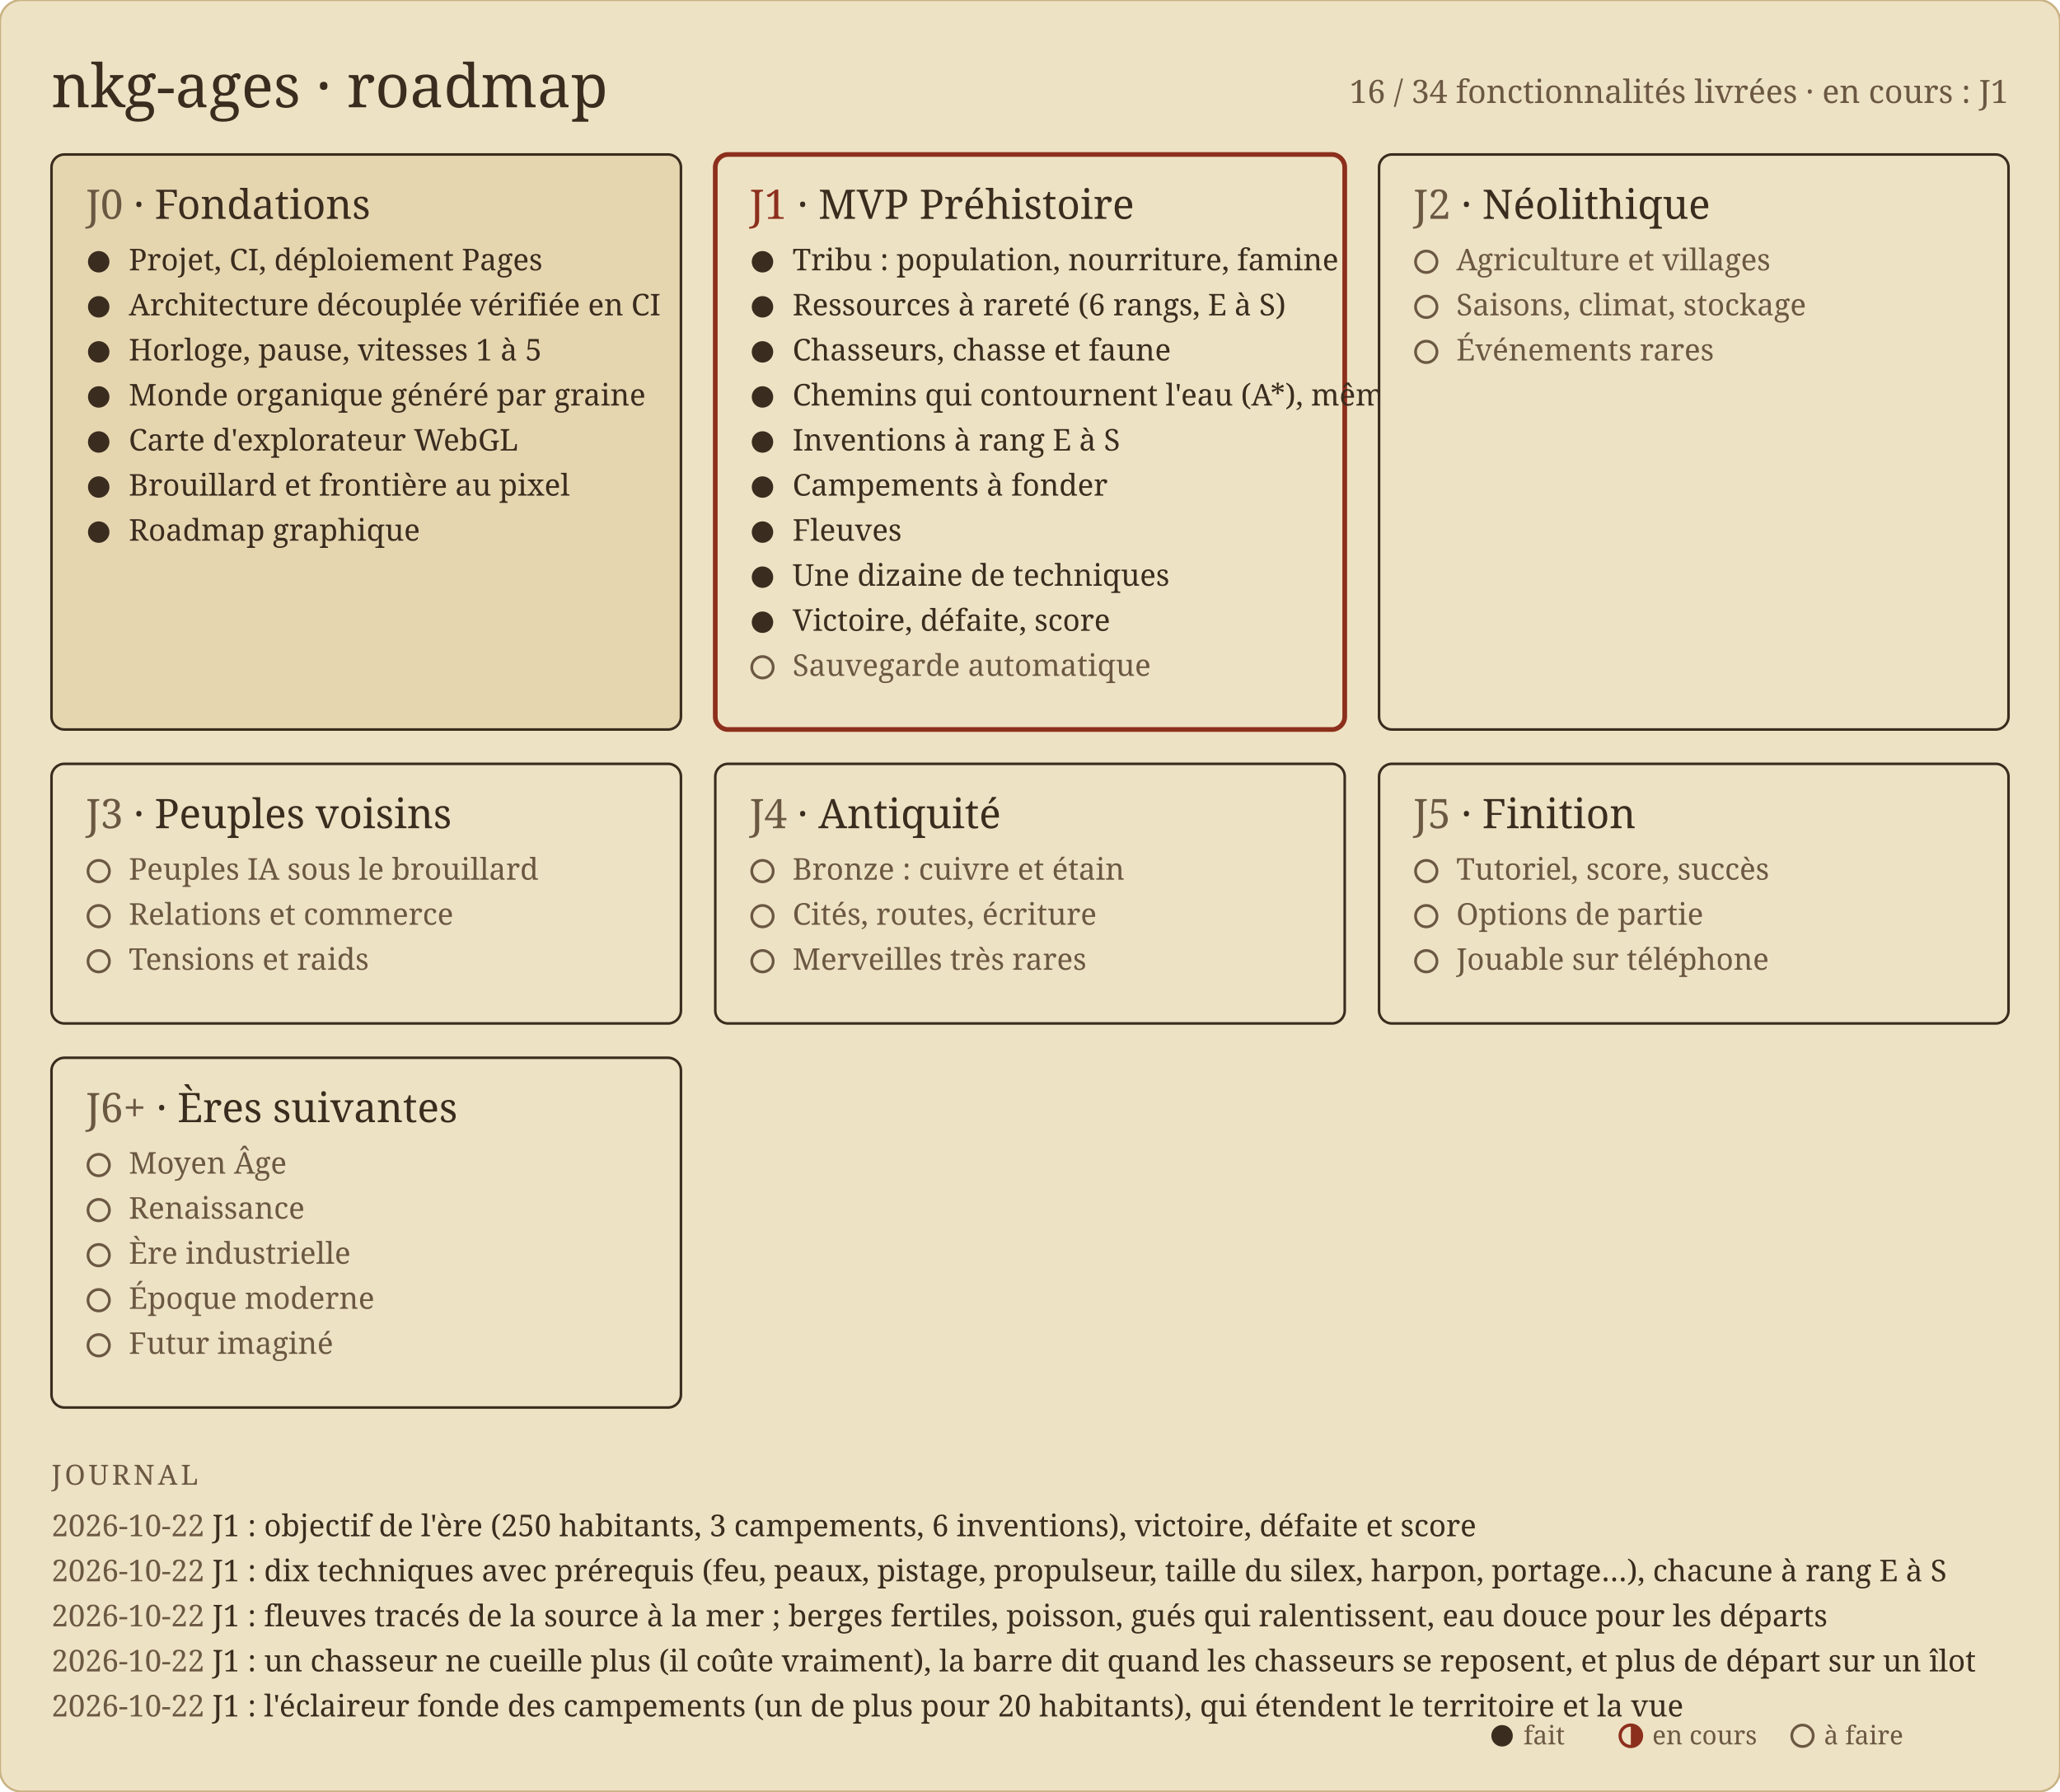
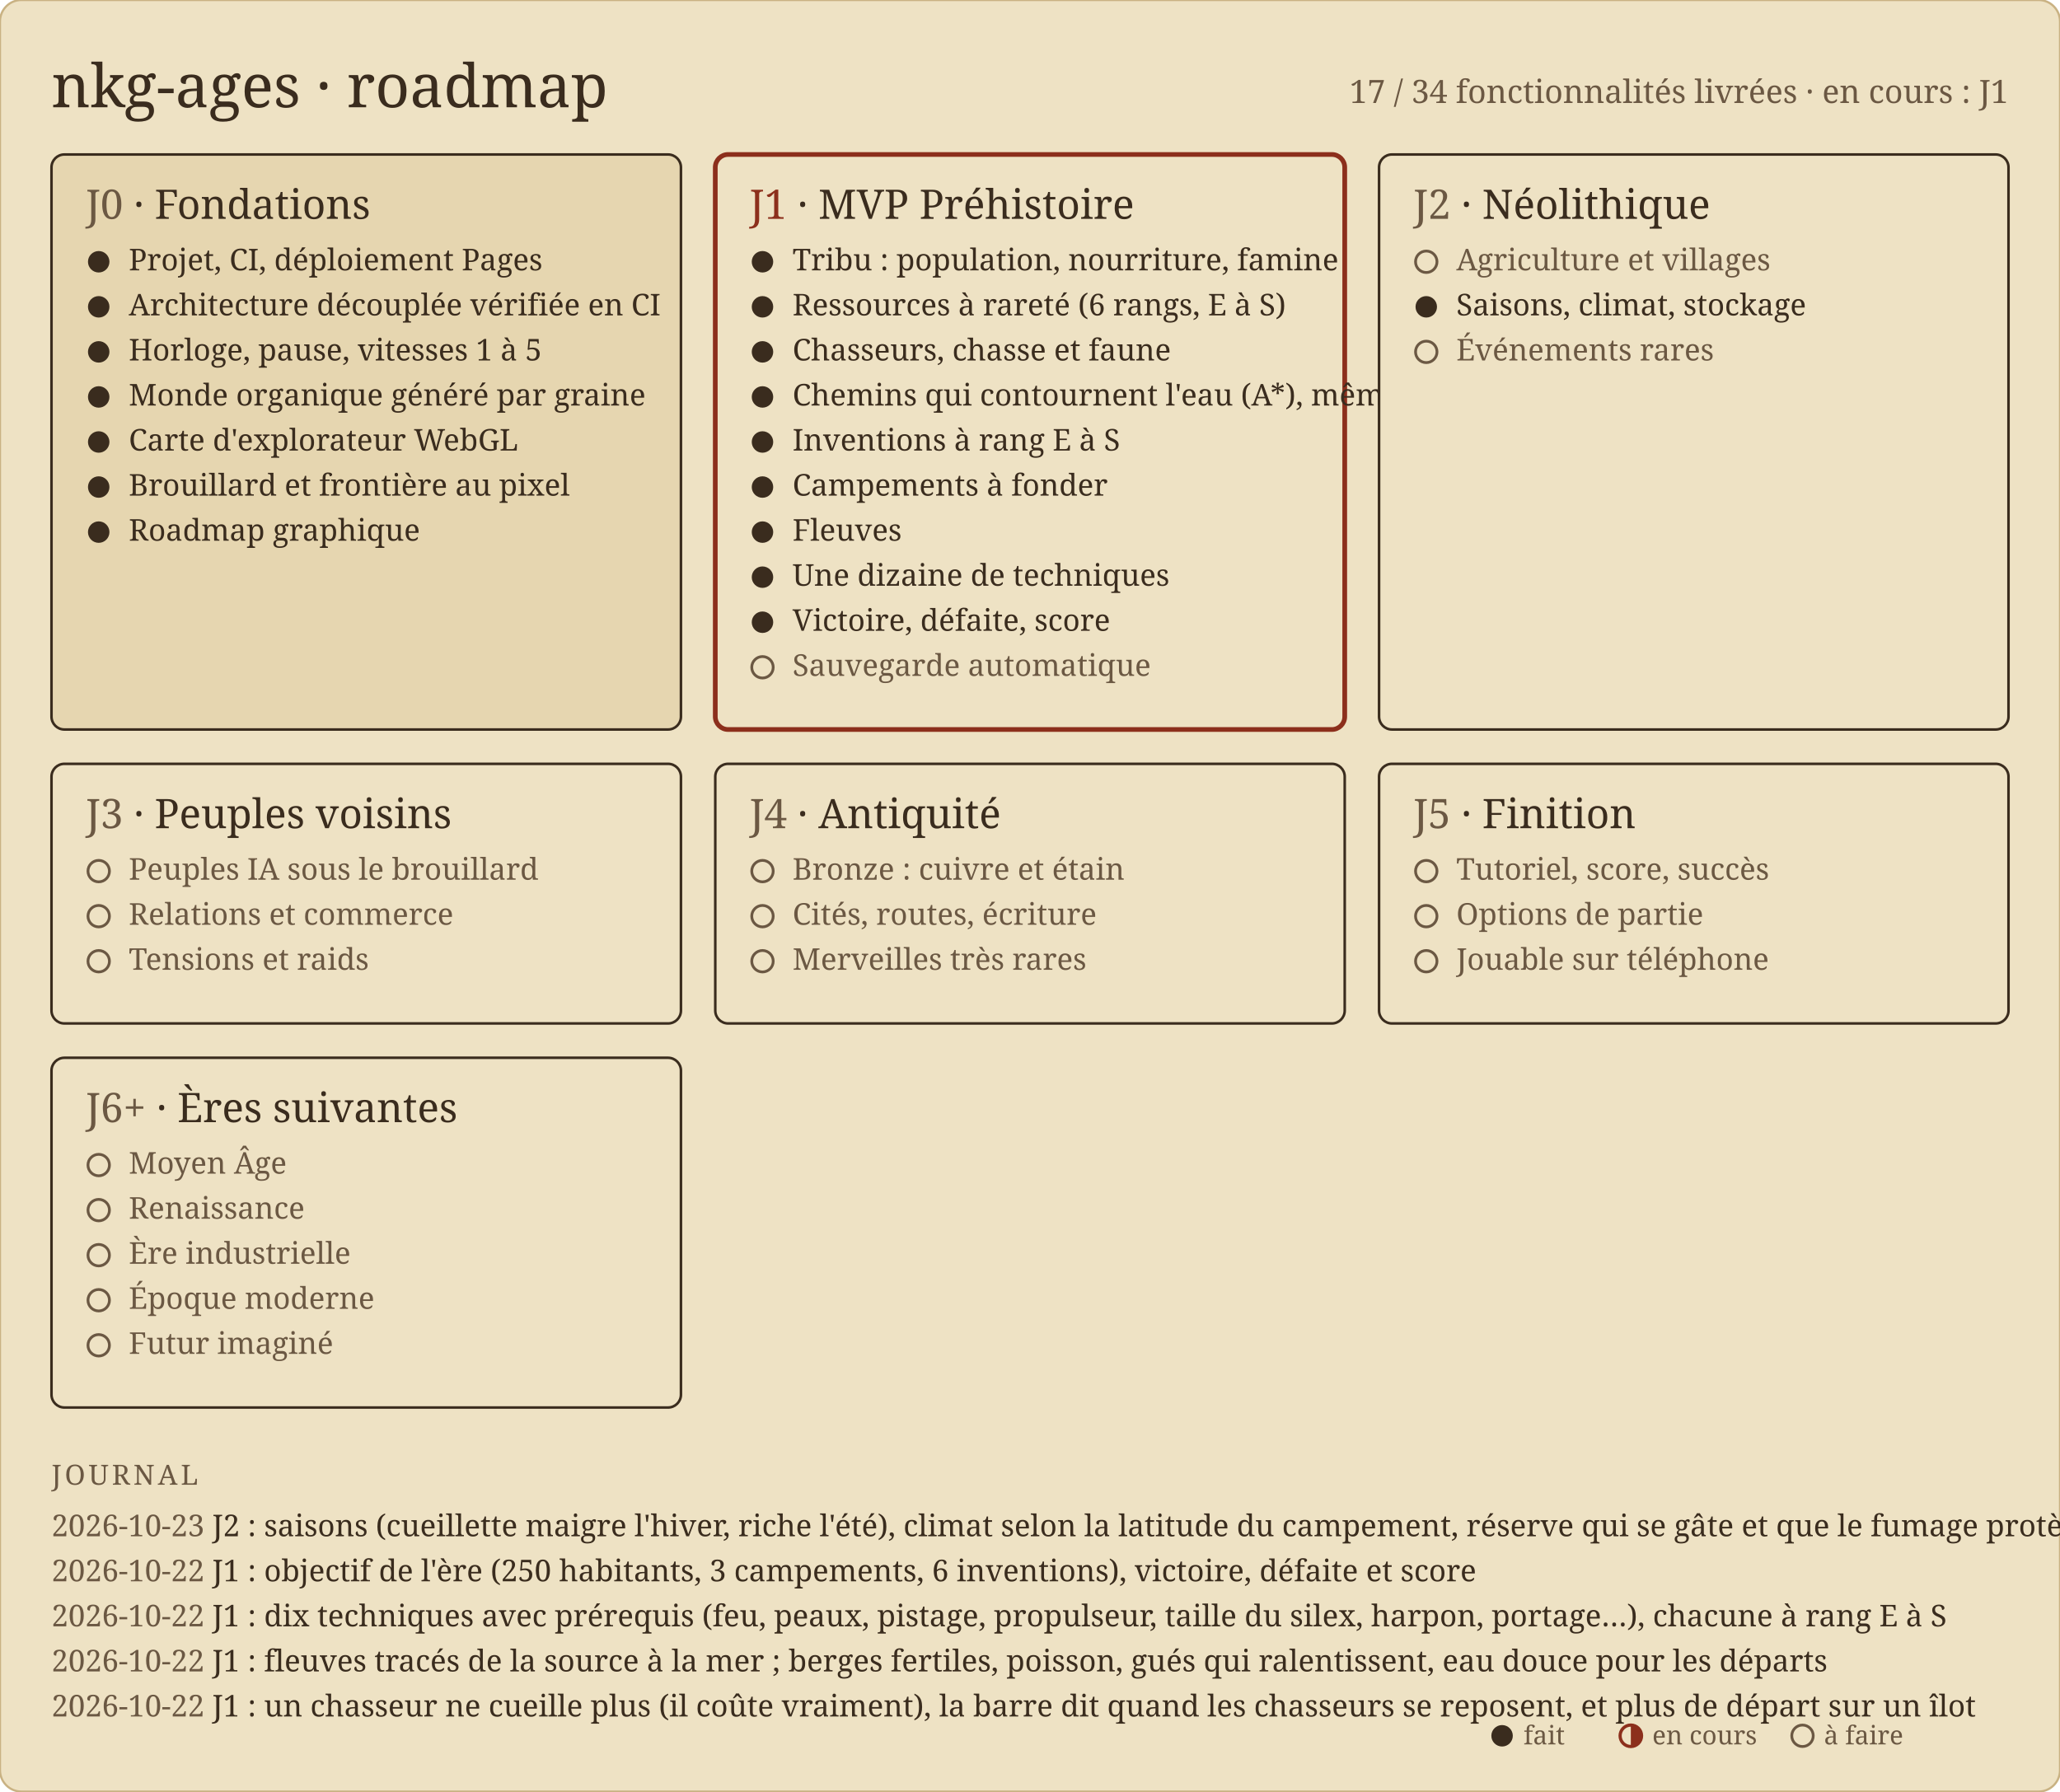
<svg xmlns="http://www.w3.org/2000/svg" viewBox="0 0 960 835" width="960" height="835" font-family="Georgia, 'Iowan Old Style', serif" role="img" aria-label="Roadmap de nkg-ages">
  <rect width="960" height="835" rx="10" fill="#eee2c4" stroke="#c9b283" />
  <text x="24" y="50" font-size="28" fill="#3a2c1e">nkg-ages · roadmap</text>
-   <text x="936" y="48" font-size="15" text-anchor="end" fill="#6b5843">16 / 34 fonctionnalités livrées · en cours : J1</text>
+   <text x="936" y="48" font-size="15" text-anchor="end" fill="#6b5843">17 / 34 fonctionnalités livrées · en cours : J1</text>
  <g>
    <rect x="24" y="72" width="293.333" height="268" rx="6" fill="#e6d6b0" stroke="#3a2c1e" stroke-width="1.2" />
    <text x="40" y="102" font-size="19" fill="#3a2c1e">
      <tspan fill="#6b5843">J0</tspan> · Fondations</text>
    <circle cx="46" cy="122" r="5" fill="#3a2c1e" />
    <text x="60" y="126" font-size="14" fill="#3a2c1e">Projet, CI, déploiement Pages</text>
    <circle cx="46" cy="143" r="5" fill="#3a2c1e" />
    <text x="60" y="147" font-size="14" fill="#3a2c1e">Architecture découplée vérifiée en CI</text>
    <circle cx="46" cy="164" r="5" fill="#3a2c1e" />
    <text x="60" y="168" font-size="14" fill="#3a2c1e">Horloge, pause, vitesses 1 à 5</text>
    <circle cx="46" cy="185" r="5" fill="#3a2c1e" />
    <text x="60" y="189" font-size="14" fill="#3a2c1e">Monde organique généré par graine</text>
    <circle cx="46" cy="206" r="5" fill="#3a2c1e" />
    <text x="60" y="210" font-size="14" fill="#3a2c1e">Carte d'explorateur WebGL</text>
    <circle cx="46" cy="227" r="5" fill="#3a2c1e" />
    <text x="60" y="231" font-size="14" fill="#3a2c1e">Brouillard et frontière au pixel</text>
    <circle cx="46" cy="248" r="5" fill="#3a2c1e" />
    <text x="60" y="252" font-size="14" fill="#3a2c1e">Roadmap graphique</text>
  </g>
  <g>
    <rect x="333.333" y="72" width="293.333" height="268" rx="6" fill="#eee2c4" stroke="#8c2f1c" stroke-width="2.2" />
    <text x="349.333" y="102" font-size="19" fill="#3a2c1e">
      <tspan fill="#8c2f1c">J1</tspan> · MVP Préhistoire</text>
    <circle cx="355.333" cy="122" r="5" fill="#3a2c1e" />
    <text x="369.333" y="126" font-size="14" fill="#3a2c1e">Tribu : population, nourriture, famine</text>
    <circle cx="355.333" cy="143" r="5" fill="#3a2c1e" />
    <text x="369.333" y="147" font-size="14" fill="#3a2c1e">Ressources à rareté (6 rangs, E à S)</text>
    <circle cx="355.333" cy="164" r="5" fill="#3a2c1e" />
    <text x="369.333" y="168" font-size="14" fill="#3a2c1e">Chasseurs, chasse et faune</text>
    <circle cx="355.333" cy="185" r="5" fill="#3a2c1e" />
    <text x="369.333" y="189" font-size="14" fill="#3a2c1e">Chemins qui contournent l'eau (A*), même dans le brouillard</text>
    <circle cx="355.333" cy="206" r="5" fill="#3a2c1e" />
    <text x="369.333" y="210" font-size="14" fill="#3a2c1e">Inventions à rang E à S</text>
    <circle cx="355.333" cy="227" r="5" fill="#3a2c1e" />
    <text x="369.333" y="231" font-size="14" fill="#3a2c1e">Campements à fonder</text>
    <circle cx="355.333" cy="248" r="5" fill="#3a2c1e" />
    <text x="369.333" y="252" font-size="14" fill="#3a2c1e">Fleuves</text>
    <circle cx="355.333" cy="269" r="5" fill="#3a2c1e" />
    <text x="369.333" y="273" font-size="14" fill="#3a2c1e">Une dizaine de techniques</text>
    <circle cx="355.333" cy="290" r="5" fill="#3a2c1e" />
    <text x="369.333" y="294" font-size="14" fill="#3a2c1e">Victoire, défaite, score</text>
    <circle cx="355.333" cy="311" r="5" fill="none" stroke="#6b5843" stroke-width="1.3" />
    <text x="369.333" y="315" font-size="14" fill="#6b5843">Sauvegarde automatique</text>
  </g>
  <g>
    <rect x="642.667" y="72" width="293.333" height="268" rx="6" fill="#eee2c4" stroke="#3a2c1e" stroke-width="1.2" />
    <text x="658.667" y="102" font-size="19" fill="#3a2c1e">
      <tspan fill="#6b5843">J2</tspan> · Néolithique</text>
    <circle cx="664.667" cy="122" r="5" fill="none" stroke="#6b5843" stroke-width="1.3" />
    <text x="678.667" y="126" font-size="14" fill="#6b5843">Agriculture et villages</text>
-     <circle cx="664.667" cy="143" r="5" fill="none" stroke="#6b5843" stroke-width="1.3" />
-     <text x="678.667" y="147" font-size="14" fill="#6b5843">Saisons, climat, stockage</text>
+     <circle cx="664.667" cy="143" r="5" fill="#3a2c1e" />
+     <text x="678.667" y="147" font-size="14" fill="#3a2c1e">Saisons, climat, stockage</text>
    <circle cx="664.667" cy="164" r="5" fill="none" stroke="#6b5843" stroke-width="1.3" />
    <text x="678.667" y="168" font-size="14" fill="#6b5843">Événements rares</text>
  </g>
  <g>
    <rect x="24" y="356" width="293.333" height="121" rx="6" fill="#eee2c4" stroke="#3a2c1e" stroke-width="1.2" />
    <text x="40" y="386" font-size="19" fill="#3a2c1e">
      <tspan fill="#6b5843">J3</tspan> · Peuples voisins</text>
    <circle cx="46" cy="406" r="5" fill="none" stroke="#6b5843" stroke-width="1.3" />
    <text x="60" y="410" font-size="14" fill="#6b5843">Peuples IA sous le brouillard</text>
    <circle cx="46" cy="427" r="5" fill="none" stroke="#6b5843" stroke-width="1.3" />
    <text x="60" y="431" font-size="14" fill="#6b5843">Relations et commerce</text>
    <circle cx="46" cy="448" r="5" fill="none" stroke="#6b5843" stroke-width="1.3" />
    <text x="60" y="452" font-size="14" fill="#6b5843">Tensions et raids</text>
  </g>
  <g>
    <rect x="333.333" y="356" width="293.333" height="121" rx="6" fill="#eee2c4" stroke="#3a2c1e" stroke-width="1.2" />
    <text x="349.333" y="386" font-size="19" fill="#3a2c1e">
      <tspan fill="#6b5843">J4</tspan> · Antiquité</text>
    <circle cx="355.333" cy="406" r="5" fill="none" stroke="#6b5843" stroke-width="1.3" />
    <text x="369.333" y="410" font-size="14" fill="#6b5843">Bronze : cuivre et étain</text>
    <circle cx="355.333" cy="427" r="5" fill="none" stroke="#6b5843" stroke-width="1.3" />
    <text x="369.333" y="431" font-size="14" fill="#6b5843">Cités, routes, écriture</text>
    <circle cx="355.333" cy="448" r="5" fill="none" stroke="#6b5843" stroke-width="1.3" />
    <text x="369.333" y="452" font-size="14" fill="#6b5843">Merveilles très rares</text>
  </g>
  <g>
    <rect x="642.667" y="356" width="293.333" height="121" rx="6" fill="#eee2c4" stroke="#3a2c1e" stroke-width="1.2" />
    <text x="658.667" y="386" font-size="19" fill="#3a2c1e">
      <tspan fill="#6b5843">J5</tspan> · Finition</text>
    <circle cx="664.667" cy="406" r="5" fill="none" stroke="#6b5843" stroke-width="1.3" />
    <text x="678.667" y="410" font-size="14" fill="#6b5843">Tutoriel, score, succès</text>
    <circle cx="664.667" cy="427" r="5" fill="none" stroke="#6b5843" stroke-width="1.3" />
    <text x="678.667" y="431" font-size="14" fill="#6b5843">Options de partie</text>
    <circle cx="664.667" cy="448" r="5" fill="none" stroke="#6b5843" stroke-width="1.3" />
    <text x="678.667" y="452" font-size="14" fill="#6b5843">Jouable sur téléphone</text>
  </g>
  <g>
    <rect x="24" y="493" width="293.333" height="163" rx="6" fill="#eee2c4" stroke="#3a2c1e" stroke-width="1.2" />
    <text x="40" y="523" font-size="19" fill="#3a2c1e">
      <tspan fill="#6b5843">J6+</tspan> · Ères suivantes</text>
    <circle cx="46" cy="543" r="5" fill="none" stroke="#6b5843" stroke-width="1.3" />
    <text x="60" y="547" font-size="14" fill="#6b5843">Moyen Âge</text>
    <circle cx="46" cy="564" r="5" fill="none" stroke="#6b5843" stroke-width="1.3" />
    <text x="60" y="568" font-size="14" fill="#6b5843">Renaissance</text>
    <circle cx="46" cy="585" r="5" fill="none" stroke="#6b5843" stroke-width="1.3" />
    <text x="60" y="589" font-size="14" fill="#6b5843">Ère industrielle</text>
    <circle cx="46" cy="606" r="5" fill="none" stroke="#6b5843" stroke-width="1.3" />
    <text x="60" y="610" font-size="14" fill="#6b5843">Époque moderne</text>
    <circle cx="46" cy="627" r="5" fill="none" stroke="#6b5843" stroke-width="1.3" />
    <text x="60" y="631" font-size="14" fill="#6b5843">Futur imaginé</text>
  </g>
  <text x="24" y="692" font-size="13" letter-spacing="1.5" fill="#6b5843">JOURNAL</text>
  <text x="24" y="716" font-size="14" fill="#3a2c1e">
+     <tspan fill="#6b5843">2026-10-23</tspan>  J2 : saisons (cueillette maigre l'hiver, riche l'été), climat selon la latitude du campement, réserve qui se gâte et que le fumage protège</text>
+   <text x="24" y="737" font-size="14" fill="#3a2c1e">
    <tspan fill="#6b5843">2026-10-22</tspan>  J1 : objectif de l'ère (250 habitants, 3 campements, 6 inventions), victoire, défaite et score</text>
-   <text x="24" y="737" font-size="14" fill="#3a2c1e">
+   <text x="24" y="758" font-size="14" fill="#3a2c1e">
    <tspan fill="#6b5843">2026-10-22</tspan>  J1 : dix techniques avec prérequis (feu, peaux, pistage, propulseur, taille du silex, harpon, portage…), chacune à rang E à S</text>
-   <text x="24" y="758" font-size="14" fill="#3a2c1e">
+   <text x="24" y="779" font-size="14" fill="#3a2c1e">
    <tspan fill="#6b5843">2026-10-22</tspan>  J1 : fleuves tracés de la source à la mer ; berges fertiles, poisson, gués qui ralentissent, eau douce pour les départs</text>
-   <text x="24" y="779" font-size="14" fill="#3a2c1e">
+   <text x="24" y="800" font-size="14" fill="#3a2c1e">
    <tspan fill="#6b5843">2026-10-22</tspan>  J1 : un chasseur ne cueille plus (il coûte vraiment), la barre dit quand les chasseurs se reposent, et plus de départ sur un îlot</text>
-   <text x="24" y="800" font-size="14" fill="#3a2c1e">
-     <tspan fill="#6b5843">2026-10-22</tspan>  J1 : l'éclaireur fonde des campements (un de plus pour 20 habitants), qui étendent le territoire et la vue</text>
  <circle cx="700" cy="809" r="5" fill="#3a2c1e" />
  <text x="710" y="813" font-size="12" fill="#6b5843">fait</text>
  <circle cx="760" cy="809" r="5" fill="none" stroke="#8c2f1c" stroke-width="1.5" />
  <path d="M760 804a5 5 0 0 1 0 10z" fill="#8c2f1c" />
  <text x="770" y="813" font-size="12" fill="#6b5843">en cours</text>
  <circle cx="840" cy="809" r="5" fill="none" stroke="#6b5843" stroke-width="1.3" />
  <text x="850" y="813" font-size="12" fill="#6b5843">à faire</text>
</svg>
